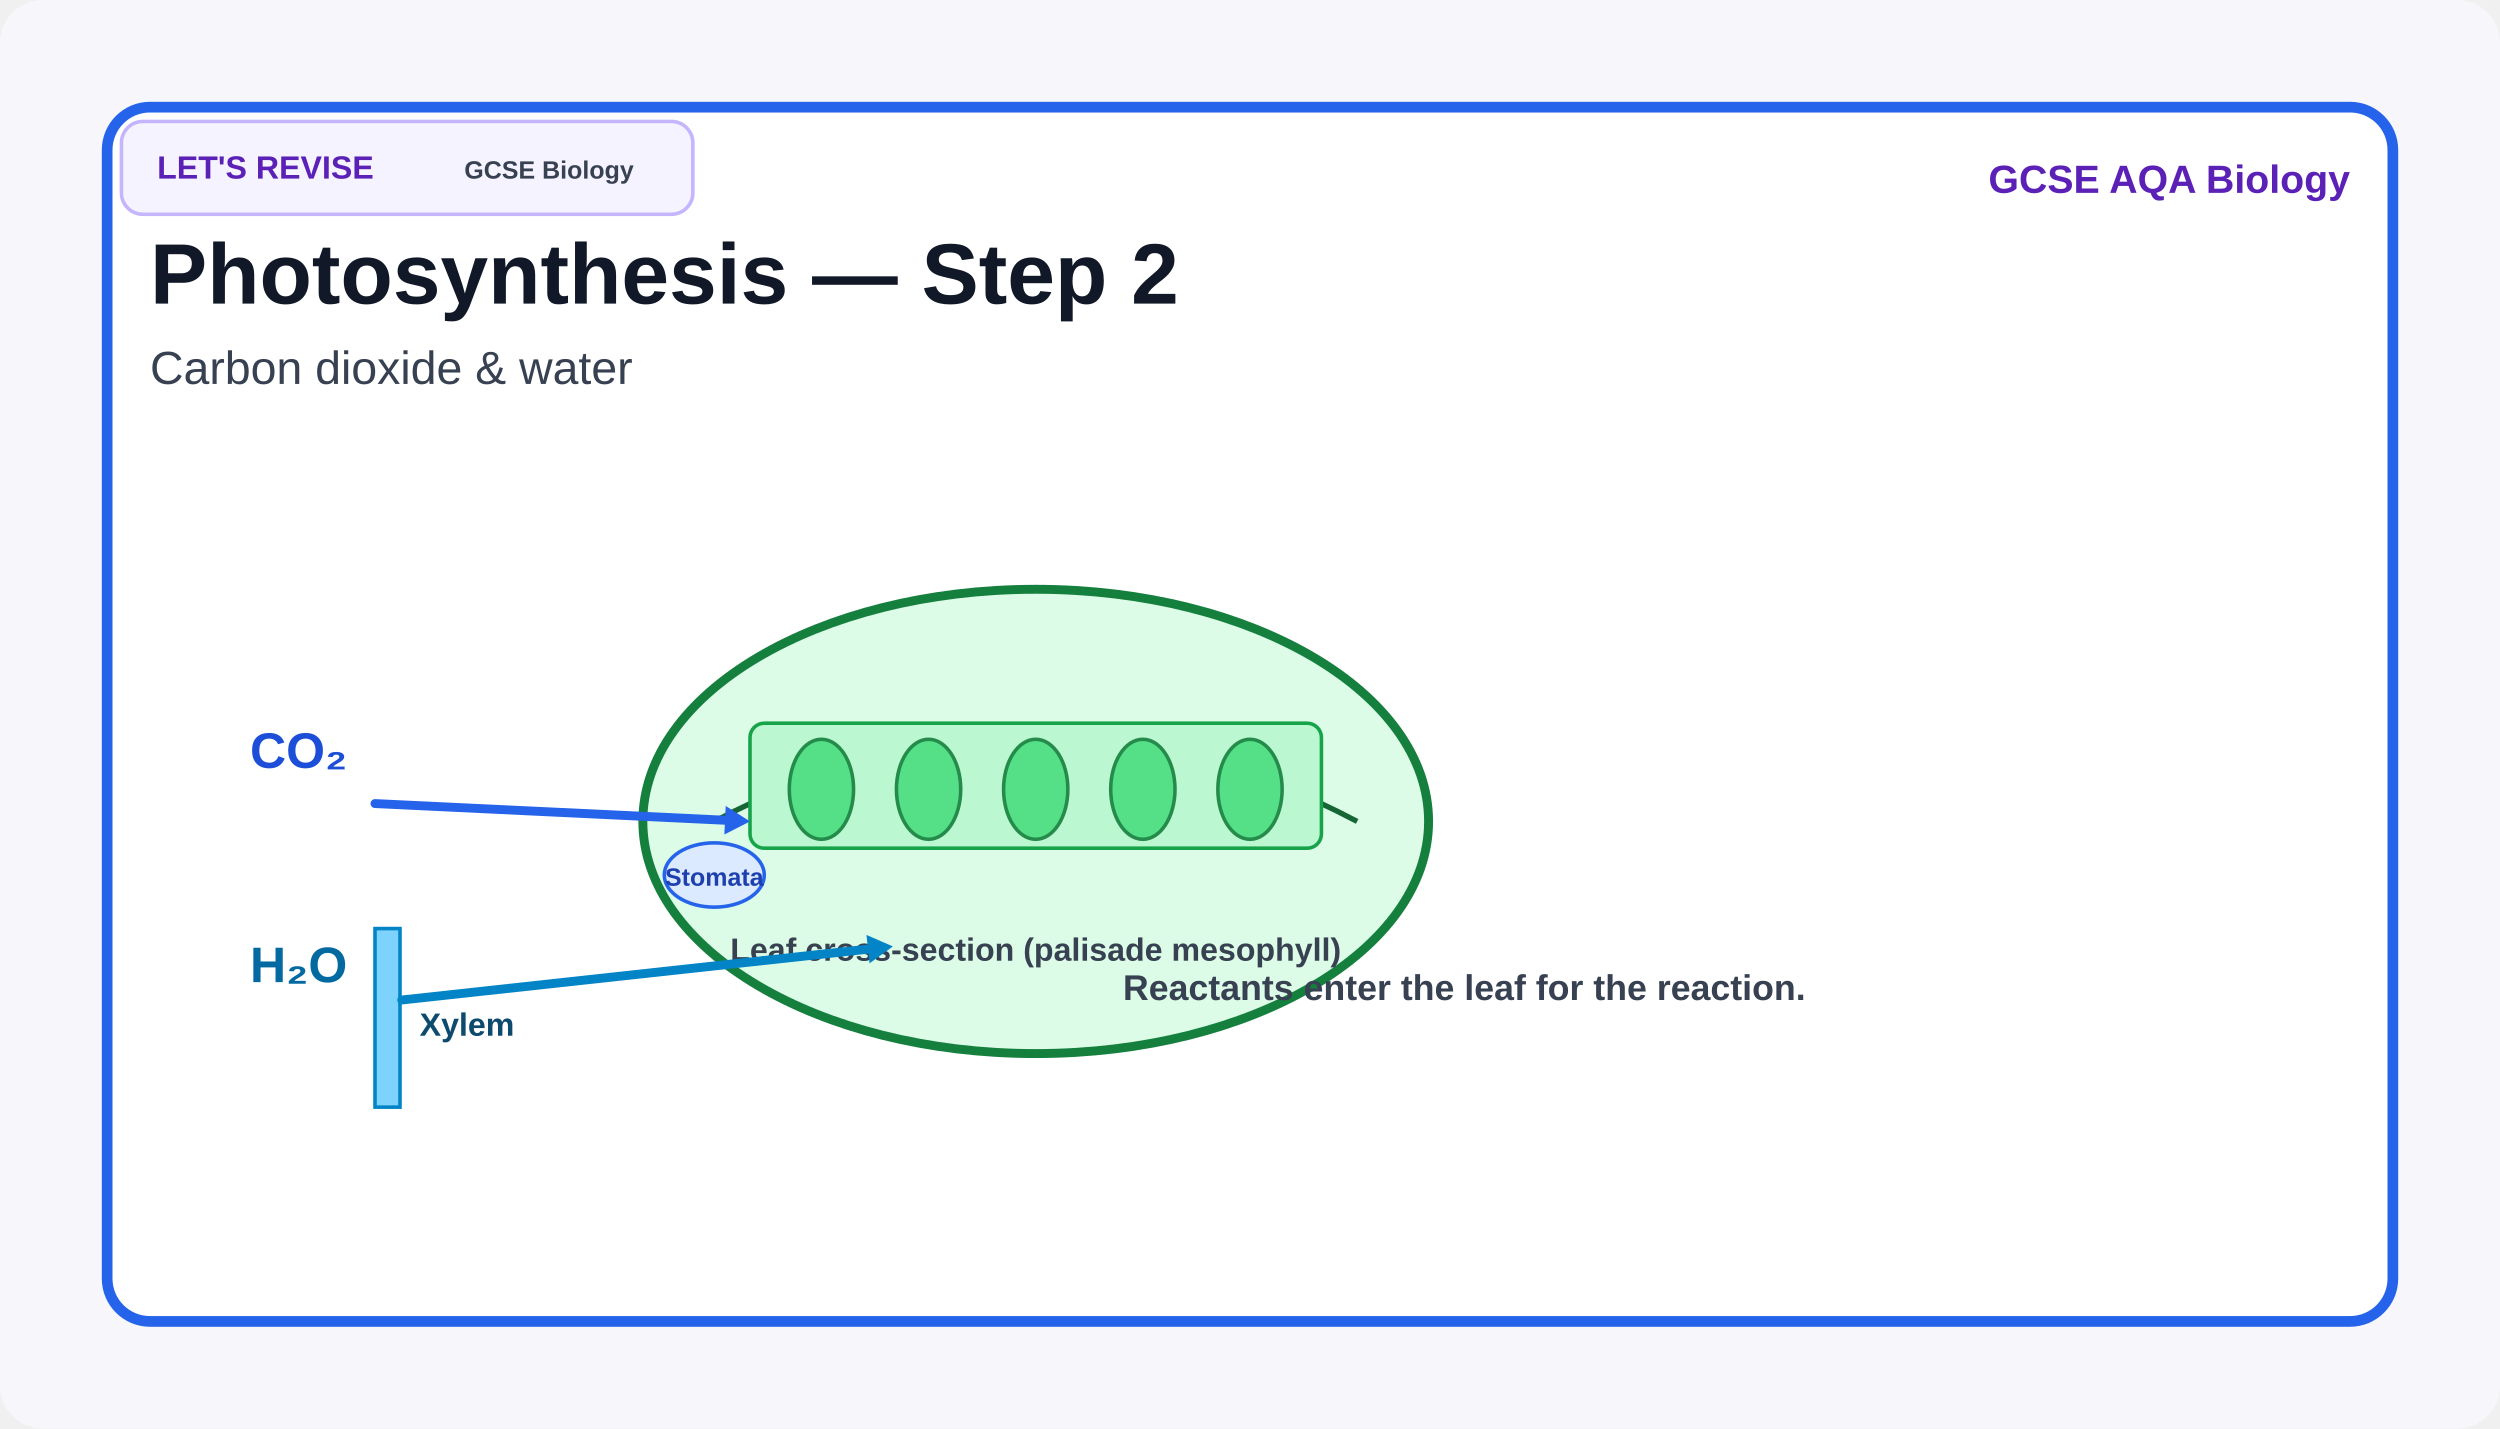
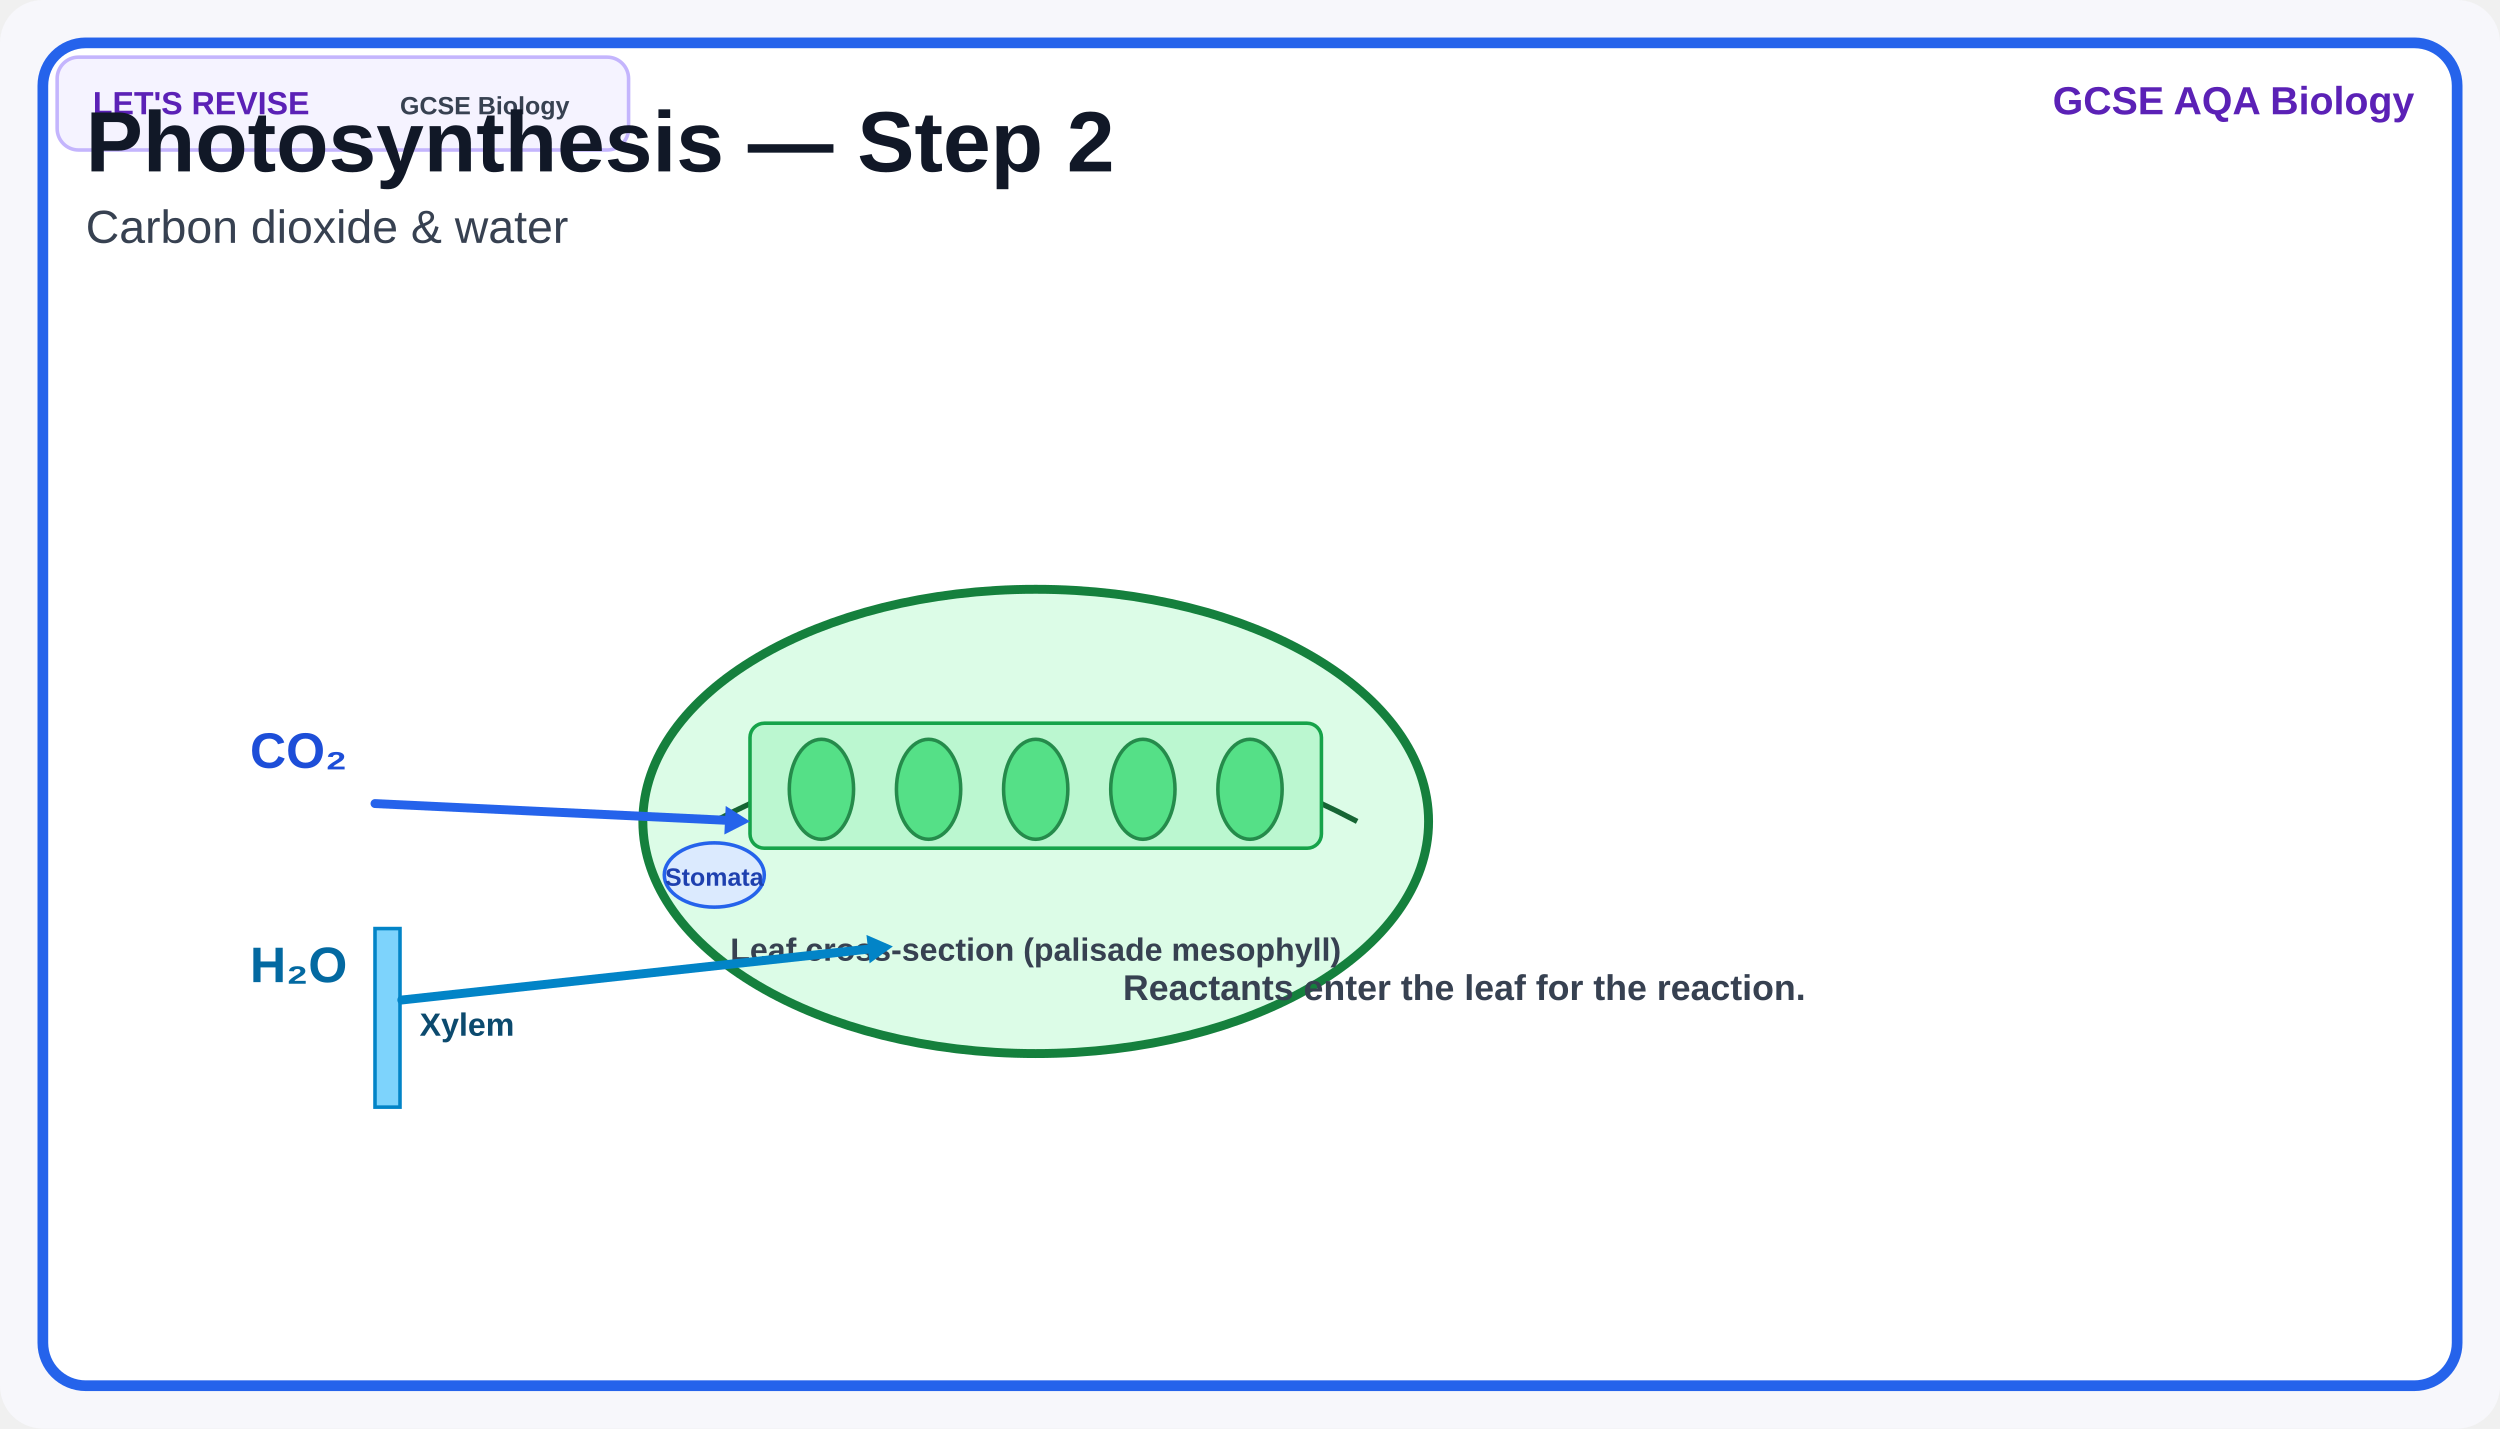
<svg xmlns="http://www.w3.org/2000/svg" width="1400" height="800" viewBox="0 0 1400 800" fill="none" role="img" aria-label="Photosynthesis — Step 2">
  <rect width="1400" height="800" rx="24" fill="#F7F7FB" />
-   <rect x="60" y="60" width="1280" height="680" rx="24" fill="#FFFFFF" stroke="#2563EB" stroke-width="6" />
-   <rect x="68" y="68" width="320" height="52" rx="12" fill="#F5F3FF" stroke="#C4B5FD" stroke-width="2" />
-   <text x="88" y="100" font-family="Arial, Helvetica, sans-serif" font-size="18" font-weight="800" fill="#5B21B6">LET'S REVISE</text>
-   <text x="260" y="100" font-family="Arial, Helvetica, sans-serif" font-size="14" font-weight="600" fill="#374151">GCSE Biology</text>
-   <text x="84" y="170" font-family="Arial, Helvetica, sans-serif" font-size="48" font-weight="700" fill="#111827">Photosynthesis — Step 2</text>
-   <text x="84" y="215" font-family="Arial, Helvetica, sans-serif" font-size="26" fill="#374151">Carbon dioxide &amp; water</text>
-   <text x="1316" y="108" text-anchor="end" font-family="Arial, Helvetica, sans-serif" font-size="22" font-weight="700" fill="#5B21B6">GCSE AQA Biology</text>
+   <rect x="24" y="24" width="1352" height="752" rx="24" fill="#FFFFFF" stroke="#2563EB" stroke-width="6" />
+   <rect x="32" y="32" width="320" height="52" rx="12" fill="#F5F3FF" stroke="#C4B5FD" stroke-width="2" />
+   <text x="52" y="64" font-family="Arial, Helvetica, sans-serif" font-size="18" font-weight="800" fill="#5B21B6">LET'S REVISE</text>
+   <text x="224" y="64" font-family="Arial, Helvetica, sans-serif" font-size="14" font-weight="600" fill="#374151">GCSE Biology</text>
+   <text x="48" y="96" font-family="Arial, Helvetica, sans-serif" font-size="48" font-weight="700" fill="#111827">Photosynthesis — Step 2</text>
+   <text x="48" y="136" font-family="Arial, Helvetica, sans-serif" font-size="26" fill="#374151">Carbon dioxide &amp; water</text>
+   <text x="1352" y="64" text-anchor="end" font-family="Arial, Helvetica, sans-serif" font-size="22" font-weight="700" fill="#5B21B6">GCSE AQA Biology</text>
  <g id="leaf-cross-section">
    <ellipse cx="580" cy="460" rx="220" ry="130" fill="#DCFCE7" stroke="#15803D" stroke-width="5" />
    <path d="M 400 460 Q 580 365 760 460" fill="none" stroke="#166534" stroke-width="3" />
    <rect x="420" y="405" width="320" height="70" rx="8" fill="#BBF7D0" stroke="#16A34A" stroke-width="2" />
    <ellipse cx="460" cy="442" rx="18" ry="28" fill="#4ADE80" stroke="#15803D" stroke-width="2" opacity="0.9" />
    <ellipse cx="520" cy="442" rx="18" ry="28" fill="#4ADE80" stroke="#15803D" stroke-width="2" opacity="0.9" />
    <ellipse cx="580" cy="442" rx="18" ry="28" fill="#4ADE80" stroke="#15803D" stroke-width="2" opacity="0.9" />
    <ellipse cx="640" cy="442" rx="18" ry="28" fill="#4ADE80" stroke="#15803D" stroke-width="2" opacity="0.9" />
    <ellipse cx="700" cy="442" rx="18" ry="28" fill="#4ADE80" stroke="#15803D" stroke-width="2" opacity="0.9" />
    <text x="580" y="538" text-anchor="middle" font-family="Arial, Helvetica, sans-serif" font-size="18" font-weight="700" fill="#374151">Leaf cross-section (palisade mesophyll)</text>
  </g>
  <text x="140" y="430" text-anchor="start" font-family="Arial, Helvetica, sans-serif" font-size="28" font-weight="800" fill="#1D4ED8">CO₂</text>
  <g>
    <line x1="210" y1="450" x2="406.016" y2="459.334" stroke="#2563EB" stroke-width="5" stroke-linecap="round" />
    <polygon points="420,460 405.635,467.325 406.396,451.343" fill="#2563EB" />
  </g>
  <ellipse cx="400" cy="490" rx="28" ry="18" fill="#DBEAFE" stroke="#2563EB" stroke-width="2" />
  <text x="400" y="496" text-anchor="middle" font-family="Arial, Helvetica, sans-serif" font-size="14" font-weight="800" fill="#1E40AF">Stomata</text>
  <text x="140" y="550" text-anchor="start" font-family="Arial, Helvetica, sans-serif" font-size="28" font-weight="800" fill="#0369A1">H₂O</text>
  <rect x="210" y="520" width="14" height="100" fill="#7DD3FC" stroke="#0284C7" stroke-width="2" />
  <text x="235" y="580" text-anchor="start" font-family="Arial, Helvetica, sans-serif" font-size="18" font-weight="800" fill="#0C4A6E">Xylem</text>
  <g>
    <line x1="225" y1="560" x2="486.083" y2="531.518" stroke="#0284C7" stroke-width="5" stroke-linecap="round" />
    <polygon points="500,530 486.95,539.471 485.215,523.565" fill="#0284C7" />
  </g>
  <text x="820" y="560" text-anchor="middle" font-family="Arial, Helvetica, sans-serif" font-size="20" font-weight="800" fill="#374151">Reactants enter the leaf for the reaction.</text>
</svg>
